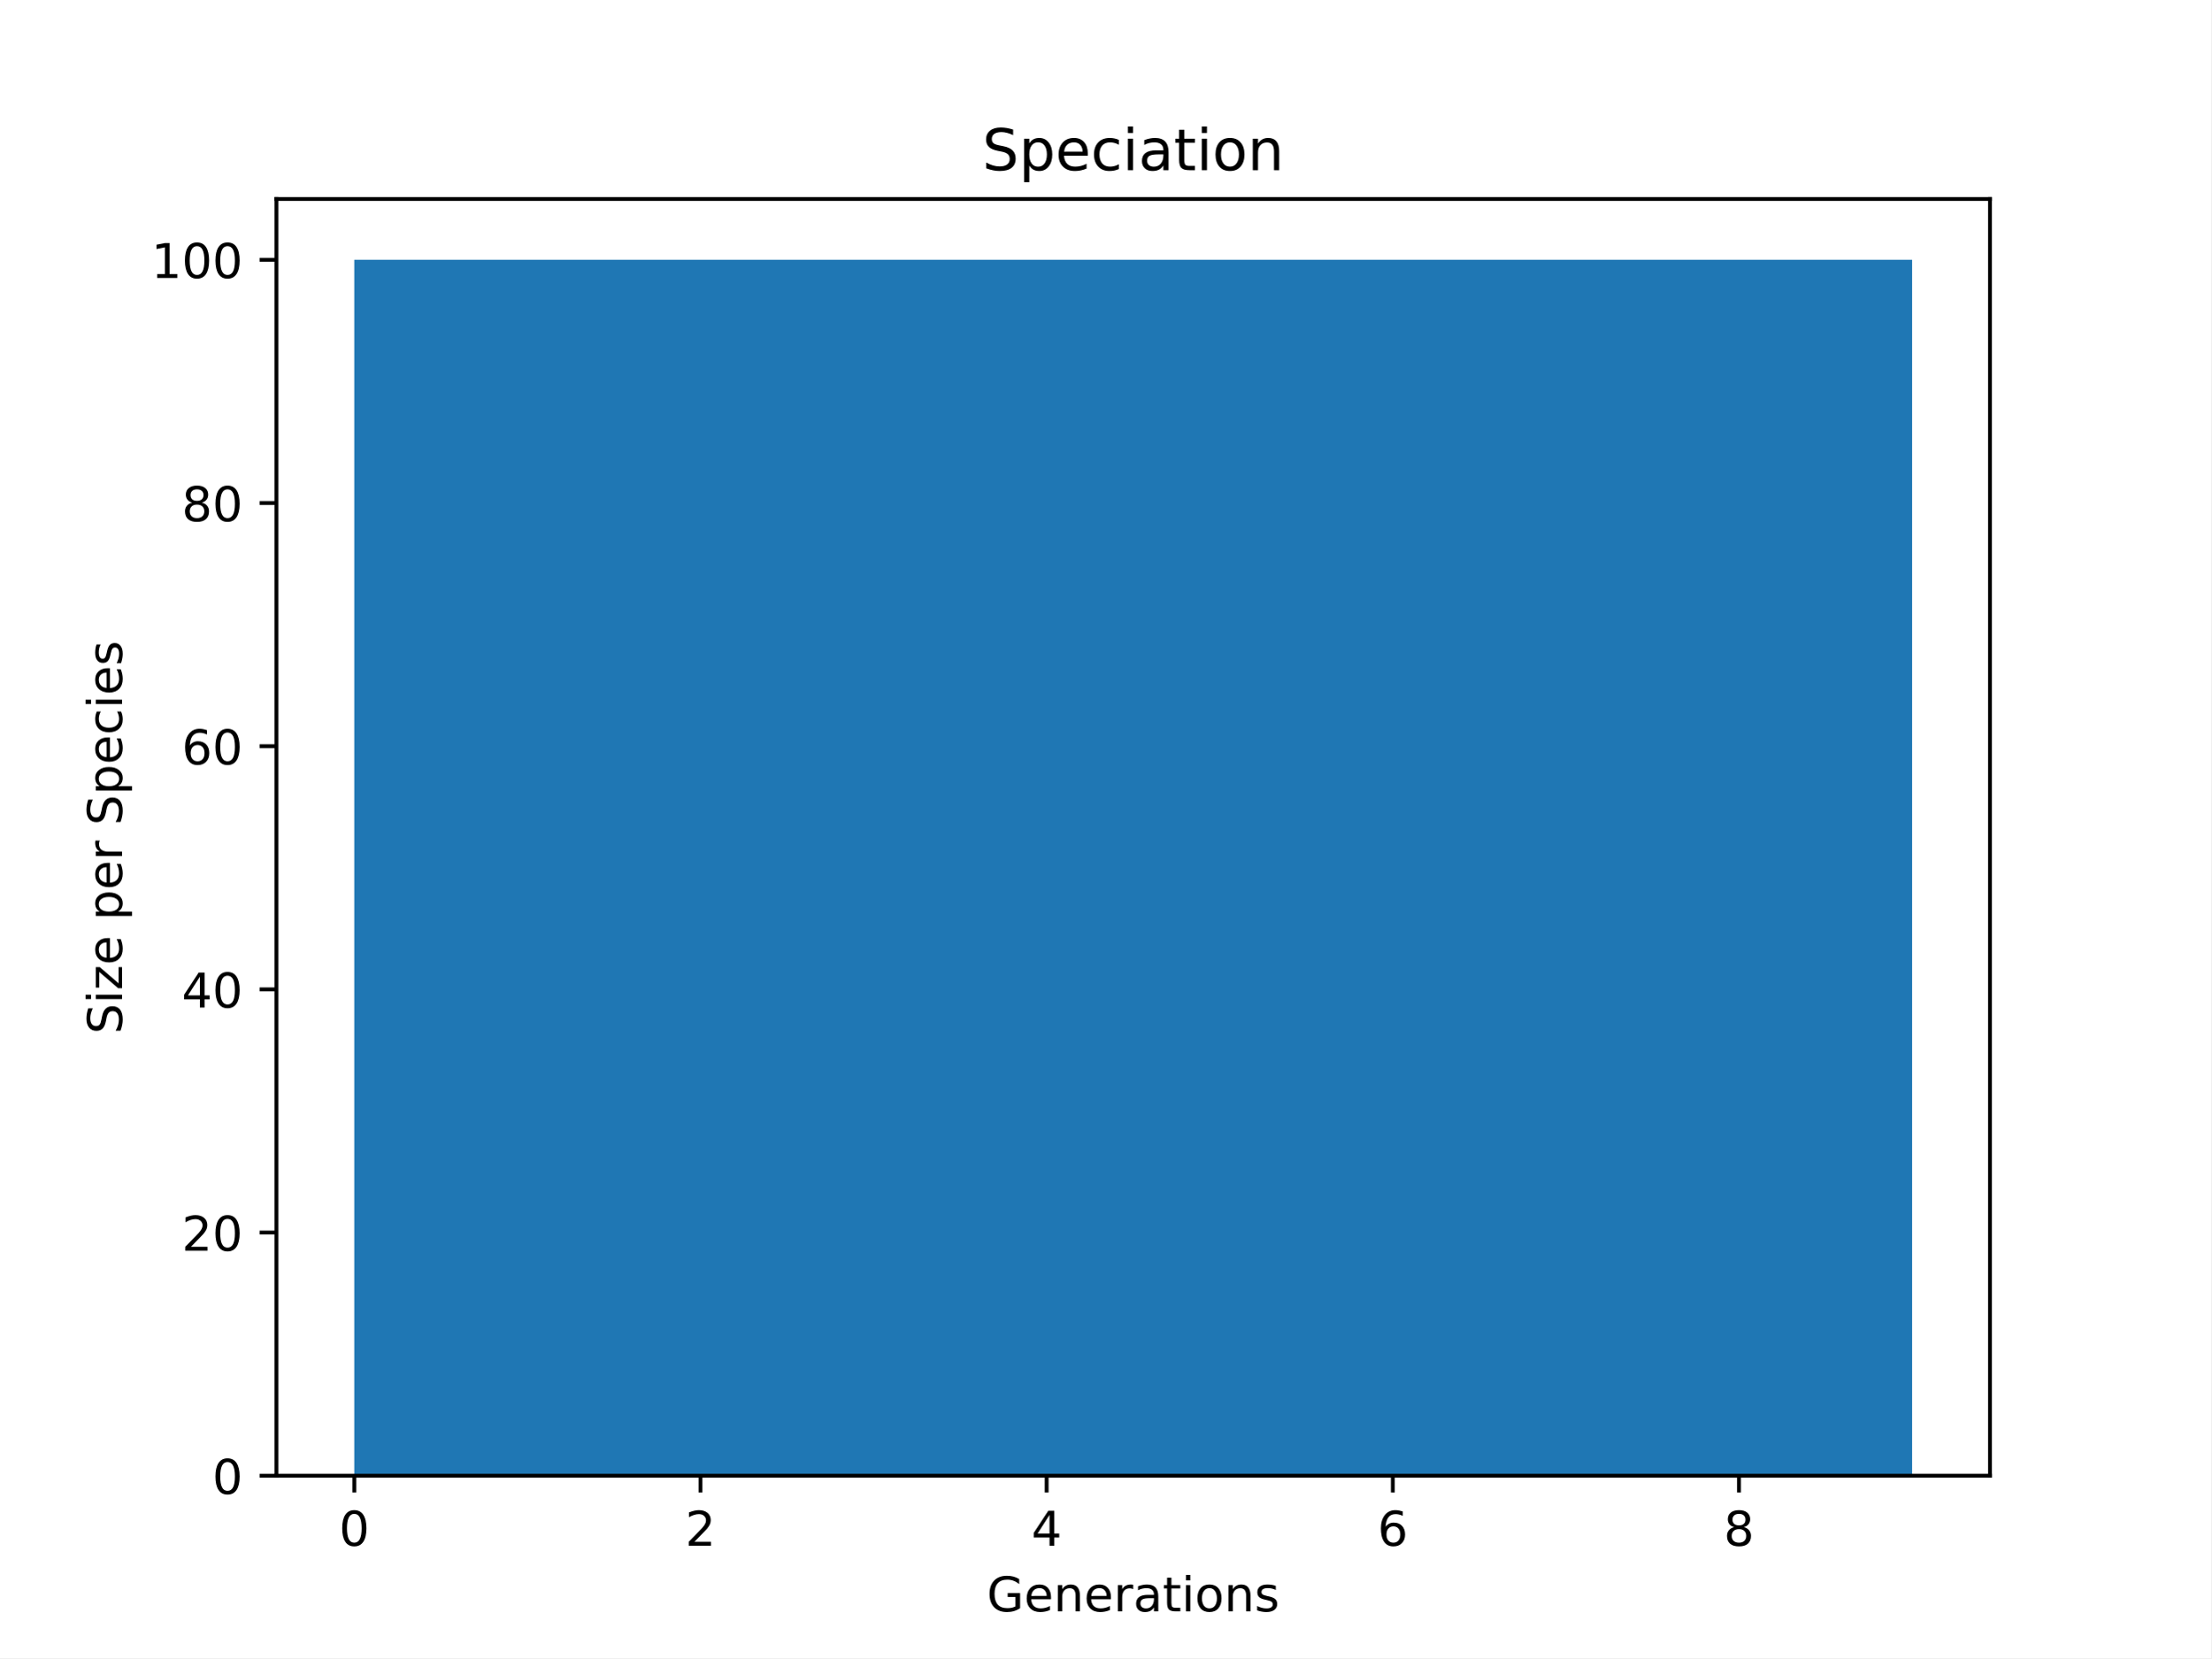
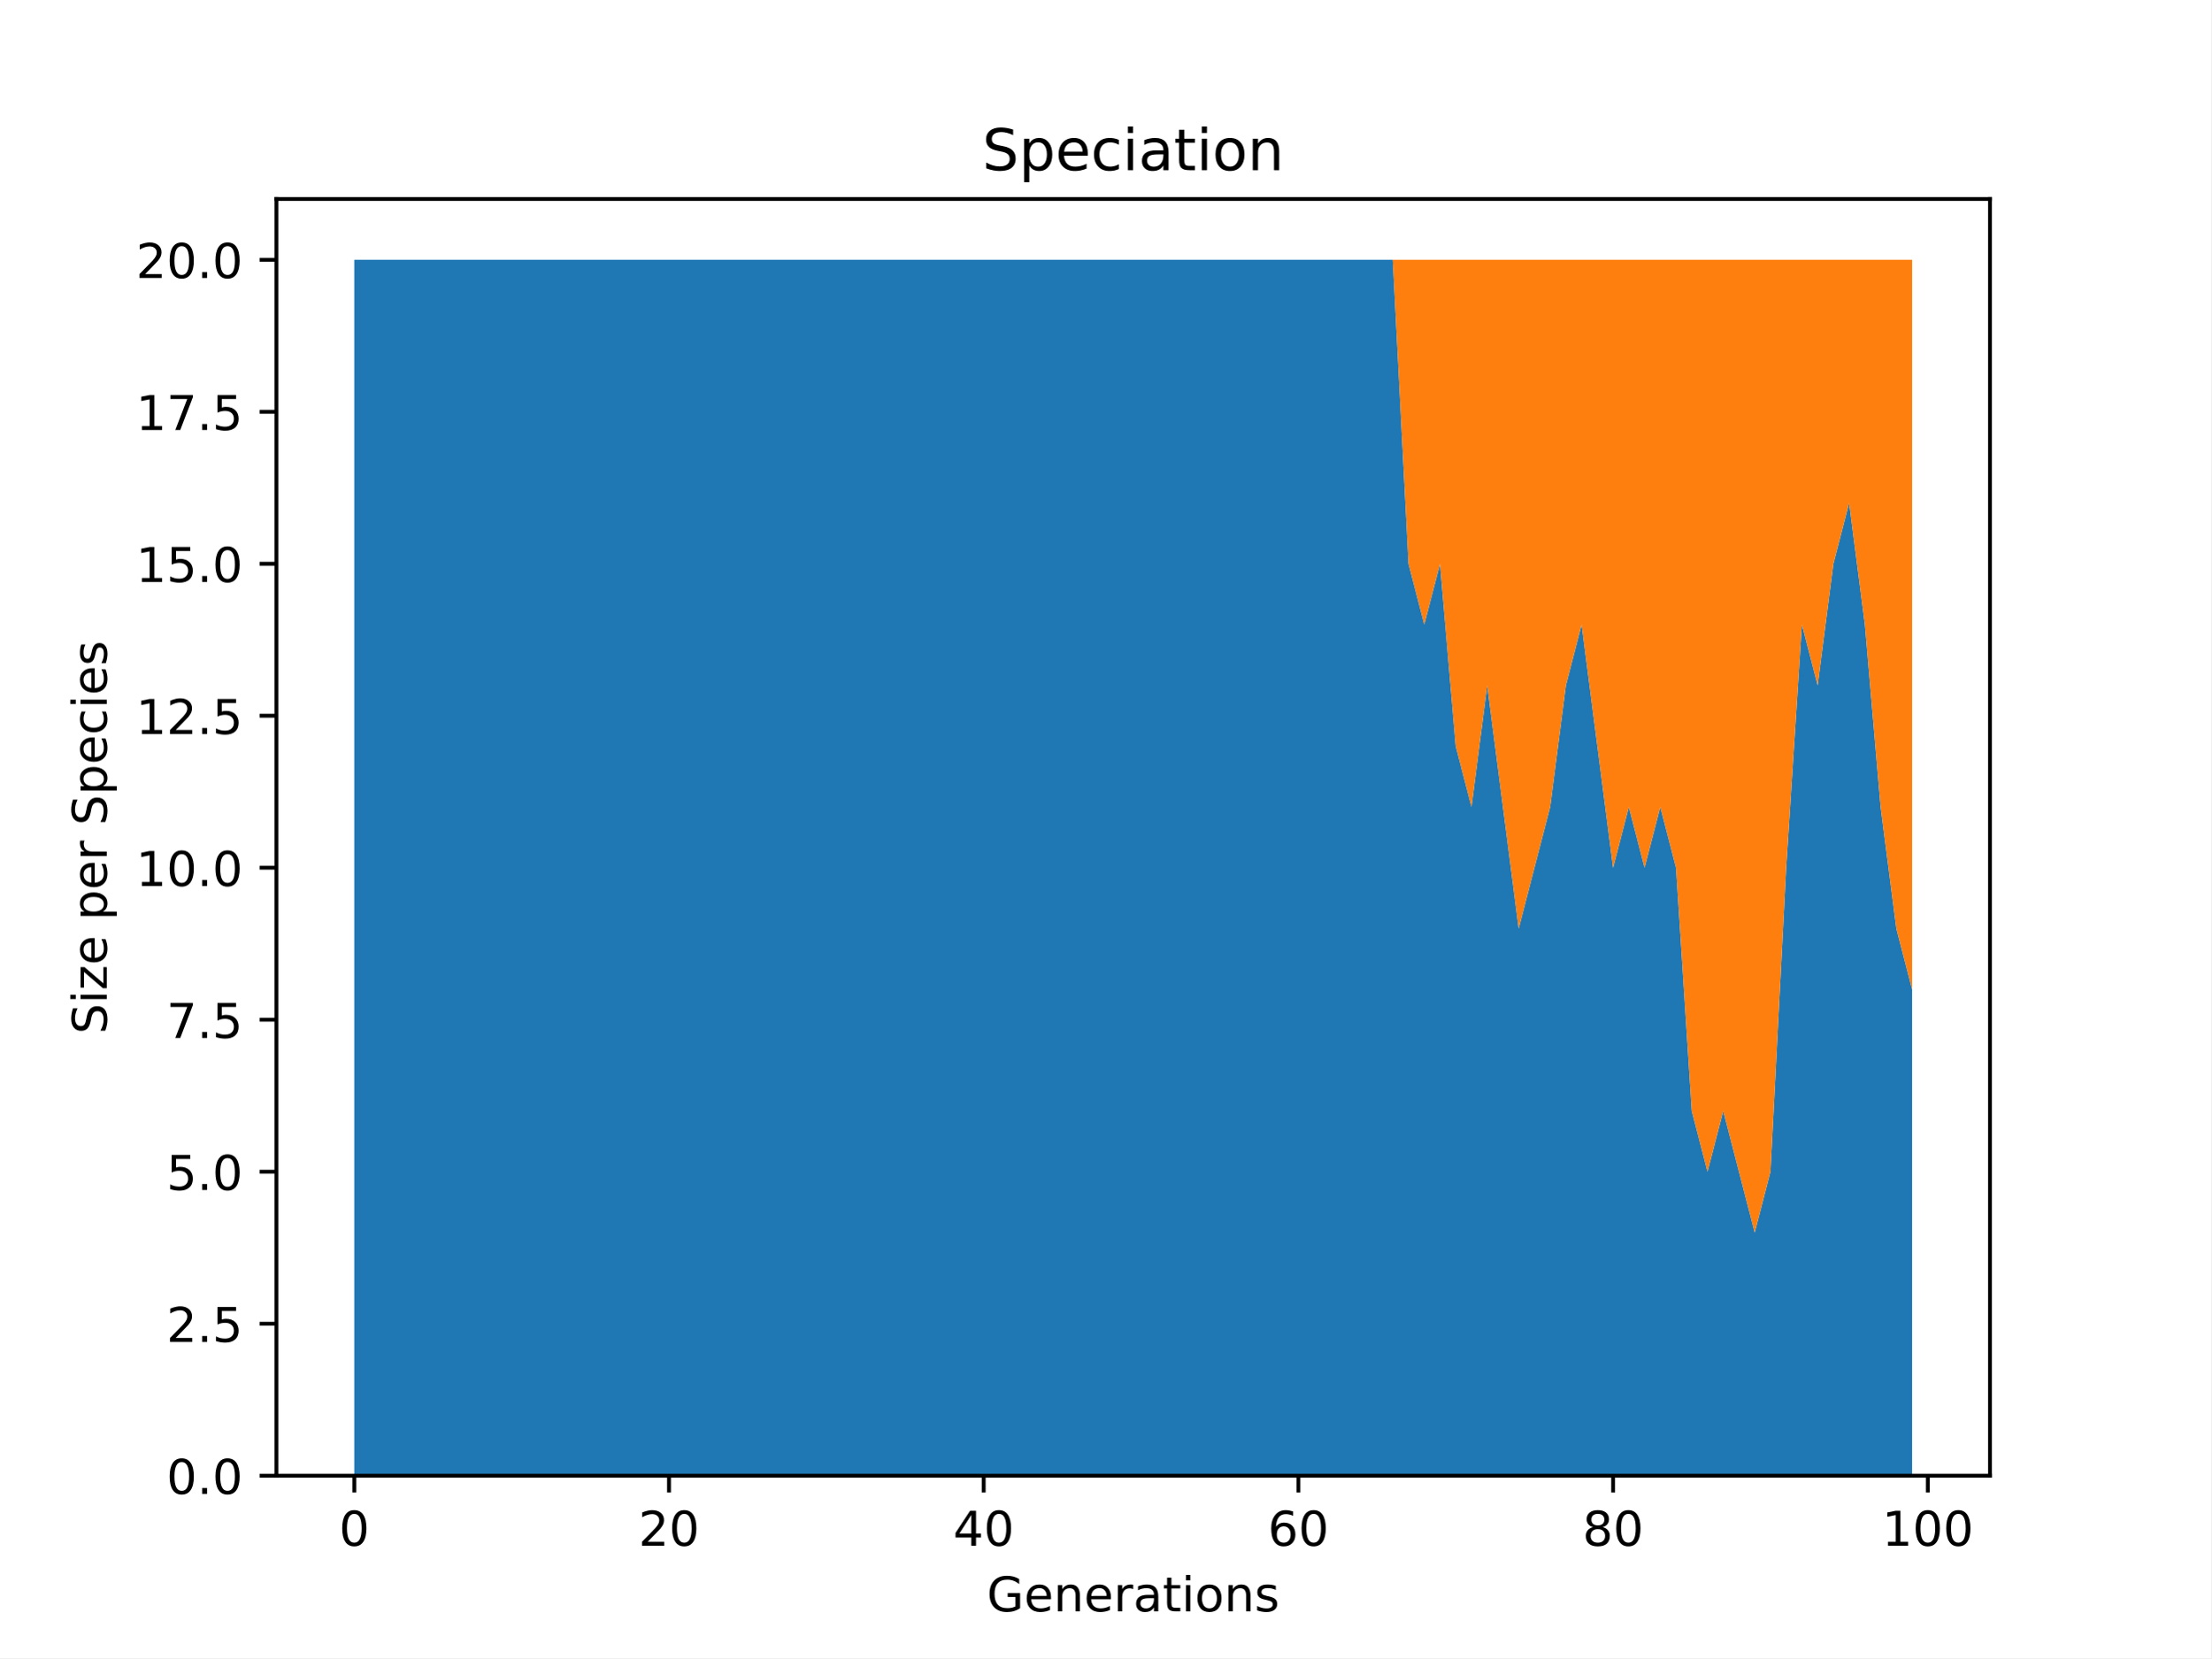
<svg xmlns="http://www.w3.org/2000/svg" xmlns:xlink="http://www.w3.org/1999/xlink" width="460.8pt" height="345.6pt" viewBox="0 0 460.8 345.6" version="1.1">
  <defs>
    <style type="text/css">*{stroke-linejoin: round; stroke-linecap: butt}</style>
  </defs>
  <g id="figure_1">
    <g id="patch_1">
      <path d="M 0 345.6  L 460.8 345.6  L 460.8 0  L 0 0  z " style="fill: #ffffff" />
    </g>
    <g id="axes_1">
      <g id="patch_2">
        <path d="M 57.6 307.584  L 414.72 307.584  L 414.72 41.472  L 57.6 41.472  z " style="fill: #ffffff" />
      </g>
      <g id="PolyCollection_1">
-         <path d="M 73.833 54.144  L 73.833 307.584  L 109.905 307.584  L 145.978 307.584  L 182.051 307.584  L 218.124 307.584  L 254.196 307.584  L 290.269 307.584  L 326.342 307.584  L 362.415 307.584  L 398.487 307.584  L 398.487 54.144  L 398.487 54.144  L 362.415 54.144  L 326.342 54.144  L 290.269 54.144  L 254.196 54.144  L 218.124 54.144  L 182.051 54.144  L 145.978 54.144  L 109.905 54.144  L 73.833 54.144  z " clip-path="url(#p11cc47a437)" style="fill: #1f77b4" />
+         <path d="M 73.833 54.144  L 73.833 307.584  L 77.112 307.584  L 80.391 307.584  L 83.671 307.584  L 86.95 307.584  L 90.229 307.584  L 93.509 307.584  L 96.788 307.584  L 100.067 307.584  L 103.347 307.584  L 106.626 307.584  L 109.905 307.584  L 113.185 307.584  L 116.464 307.584  L 119.743 307.584  L 123.023 307.584  L 126.302 307.584  L 129.581 307.584  L 132.861 307.584  L 136.14 307.584  L 139.42 307.584  L 142.699 307.584  L 145.978 307.584  L 149.258 307.584  L 152.537 307.584  L 155.816 307.584  L 159.096 307.584  L 162.375 307.584  L 165.654 307.584  L 168.934 307.584  L 172.213 307.584  L 175.492 307.584  L 178.772 307.584  L 182.051 307.584  L 185.33 307.584  L 188.61 307.584  L 191.889 307.584  L 195.168 307.584  L 198.448 307.584  L 201.727 307.584  L 205.006 307.584  L 208.286 307.584  L 211.565 307.584  L 214.844 307.584  L 218.124 307.584  L 221.403 307.584  L 224.682 307.584  L 227.962 307.584  L 231.241 307.584  L 234.52 307.584  L 237.8 307.584  L 241.079 307.584  L 244.358 307.584  L 247.638 307.584  L 250.917 307.584  L 254.196 307.584  L 257.476 307.584  L 260.755 307.584  L 264.034 307.584  L 267.314 307.584  L 270.593 307.584  L 273.872 307.584  L 277.152 307.584  L 280.431 307.584  L 283.71 307.584  L 286.99 307.584  L 290.269 307.584  L 293.548 307.584  L 296.828 307.584  L 300.107 307.584  L 303.386 307.584  L 306.666 307.584  L 309.945 307.584  L 313.224 307.584  L 316.504 307.584  L 319.783 307.584  L 323.062 307.584  L 326.342 307.584  L 329.621 307.584  L 332.9 307.584  L 336.18 307.584  L 339.459 307.584  L 342.739 307.584  L 346.018 307.584  L 349.297 307.584  L 352.577 307.584  L 355.856 307.584  L 359.135 307.584  L 362.415 307.584  L 365.694 307.584  L 368.973 307.584  L 372.253 307.584  L 375.532 307.584  L 378.811 307.584  L 382.091 307.584  L 385.37 307.584  L 388.649 307.584  L 391.929 307.584  L 395.208 307.584  L 398.487 307.584  L 398.487 206.208  L 398.487 206.208  L 395.208 193.536  L 391.929 168.192  L 388.649 130.176  L 385.37 104.832  L 382.091 117.504  L 378.811 142.848  L 375.532 130.176  L 372.253 180.864  L 368.973 244.224  L 365.694 256.896  L 362.415 244.224  L 359.135 231.552  L 355.856 244.224  L 352.577 231.552  L 349.297 180.864  L 346.018 168.192  L 342.739 180.864  L 339.459 168.192  L 336.18 180.864  L 332.9 155.52  L 329.621 130.176  L 326.342 142.848  L 323.062 168.192  L 319.783 180.864  L 316.504 193.536  L 313.224 168.192  L 309.945 142.848  L 306.666 168.192  L 303.386 155.52  L 300.107 117.504  L 296.828 130.176  L 293.548 117.504  L 290.269 54.144  L 286.99 54.144  L 283.71 54.144  L 280.431 54.144  L 277.152 54.144  L 273.872 54.144  L 270.593 54.144  L 267.314 54.144  L 264.034 54.144  L 260.755 54.144  L 257.476 54.144  L 254.196 54.144  L 250.917 54.144  L 247.638 54.144  L 244.358 54.144  L 241.079 54.144  L 237.8 54.144  L 234.52 54.144  L 231.241 54.144  L 227.962 54.144  L 224.682 54.144  L 221.403 54.144  L 218.124 54.144  L 214.844 54.144  L 211.565 54.144  L 208.286 54.144  L 205.006 54.144  L 201.727 54.144  L 198.448 54.144  L 195.168 54.144  L 191.889 54.144  L 188.61 54.144  L 185.33 54.144  L 182.051 54.144  L 178.772 54.144  L 175.492 54.144  L 172.213 54.144  L 168.934 54.144  L 165.654 54.144  L 162.375 54.144  L 159.096 54.144  L 155.816 54.144  L 152.537 54.144  L 149.258 54.144  L 145.978 54.144  L 142.699 54.144  L 139.42 54.144  L 136.14 54.144  L 132.861 54.144  L 129.581 54.144  L 126.302 54.144  L 123.023 54.144  L 119.743 54.144  L 116.464 54.144  L 113.185 54.144  L 109.905 54.144  L 106.626 54.144  L 103.347 54.144  L 100.067 54.144  L 96.788 54.144  L 93.509 54.144  L 90.229 54.144  L 86.95 54.144  L 83.671 54.144  L 80.391 54.144  L 77.112 54.144  L 73.833 54.144  z " clip-path="url(#p5fef8529af)" style="fill: #1f77b4" />
+       </g>
+       <g id="PolyCollection_2">
+         <path d="M 73.833 54.144  L 73.833 54.144  L 77.112 54.144  L 80.391 54.144  L 83.671 54.144  L 86.95 54.144  L 90.229 54.144  L 93.509 54.144  L 96.788 54.144  L 100.067 54.144  L 103.347 54.144  L 106.626 54.144  L 109.905 54.144  L 113.185 54.144  L 116.464 54.144  L 119.743 54.144  L 123.023 54.144  L 126.302 54.144  L 129.581 54.144  L 132.861 54.144  L 136.14 54.144  L 139.42 54.144  L 142.699 54.144  L 145.978 54.144  L 149.258 54.144  L 152.537 54.144  L 155.816 54.144  L 159.096 54.144  L 162.375 54.144  L 165.654 54.144  L 168.934 54.144  L 172.213 54.144  L 175.492 54.144  L 178.772 54.144  L 182.051 54.144  L 185.33 54.144  L 188.61 54.144  L 191.889 54.144  L 195.168 54.144  L 198.448 54.144  L 201.727 54.144  L 205.006 54.144  L 208.286 54.144  L 211.565 54.144  L 214.844 54.144  L 218.124 54.144  L 221.403 54.144  L 224.682 54.144  L 227.962 54.144  L 231.241 54.144  L 234.52 54.144  L 237.8 54.144  L 241.079 54.144  L 244.358 54.144  L 247.638 54.144  L 250.917 54.144  L 254.196 54.144  L 257.476 54.144  L 260.755 54.144  L 264.034 54.144  L 267.314 54.144  L 270.593 54.144  L 273.872 54.144  L 277.152 54.144  L 280.431 54.144  L 283.71 54.144  L 286.99 54.144  L 290.269 54.144  L 293.548 117.504  L 296.828 130.176  L 300.107 117.504  L 303.386 155.52  L 306.666 168.192  L 309.945 142.848  L 313.224 168.192  L 316.504 193.536  L 319.783 180.864  L 323.062 168.192  L 326.342 142.848  L 329.621 130.176  L 332.9 155.52  L 336.18 180.864  L 339.459 168.192  L 342.739 180.864  L 346.018 168.192  L 349.297 180.864  L 352.577 231.552  L 355.856 244.224  L 359.135 231.552  L 362.415 244.224  L 365.694 256.896  L 368.973 244.224  L 372.253 180.864  L 375.532 130.176  L 378.811 142.848  L 382.091 117.504  L 385.37 104.832  L 388.649 130.176  L 391.929 168.192  L 395.208 193.536  L 398.487 206.208  L 398.487 54.144  L 398.487 54.144  L 395.208 54.144  L 391.929 54.144  L 388.649 54.144  L 385.37 54.144  L 382.091 54.144  L 378.811 54.144  L 375.532 54.144  L 372.253 54.144  L 368.973 54.144  L 365.694 54.144  L 362.415 54.144  L 359.135 54.144  L 355.856 54.144  L 352.577 54.144  L 349.297 54.144  L 346.018 54.144  L 342.739 54.144  L 339.459 54.144  L 336.18 54.144  L 332.9 54.144  L 329.621 54.144  L 326.342 54.144  L 323.062 54.144  L 319.783 54.144  L 316.504 54.144  L 313.224 54.144  L 309.945 54.144  L 306.666 54.144  L 303.386 54.144  L 300.107 54.144  L 296.828 54.144  L 293.548 54.144  L 290.269 54.144  L 286.99 54.144  L 283.71 54.144  L 280.431 54.144  L 277.152 54.144  L 273.872 54.144  L 270.593 54.144  L 267.314 54.144  L 264.034 54.144  L 260.755 54.144  L 257.476 54.144  L 254.196 54.144  L 250.917 54.144  L 247.638 54.144  L 244.358 54.144  L 241.079 54.144  L 237.8 54.144  L 234.52 54.144  L 231.241 54.144  L 227.962 54.144  L 224.682 54.144  L 221.403 54.144  L 218.124 54.144  L 214.844 54.144  L 211.565 54.144  L 208.286 54.144  L 205.006 54.144  L 201.727 54.144  L 198.448 54.144  L 195.168 54.144  L 191.889 54.144  L 188.61 54.144  L 185.33 54.144  L 182.051 54.144  L 178.772 54.144  L 175.492 54.144  L 172.213 54.144  L 168.934 54.144  L 165.654 54.144  L 162.375 54.144  L 159.096 54.144  L 155.816 54.144  L 152.537 54.144  L 149.258 54.144  L 145.978 54.144  L 142.699 54.144  L 139.42 54.144  L 136.14 54.144  L 132.861 54.144  L 129.581 54.144  L 126.302 54.144  L 123.023 54.144  L 119.743 54.144  L 116.464 54.144  L 113.185 54.144  L 109.905 54.144  L 106.626 54.144  L 103.347 54.144  L 100.067 54.144  L 96.788 54.144  L 93.509 54.144  L 90.229 54.144  L 86.95 54.144  L 83.671 54.144  L 80.391 54.144  L 77.112 54.144  L 73.833 54.144  z " clip-path="url(#p5fef8529af)" style="fill: #ff7f0e" />
      </g>
      <g id="matplotlib.axis_1">
        <g id="xtick_1">
          <g id="line2d_1">
            <defs>
-               <path id="md99bde3dc2" d="M 0 0  L 0 3.5  " style="stroke: #000000; stroke-width: 0.8" />
+               <path id="m4567c03dad" d="M 0 0  L 0 3.5  " style="stroke: #000000; stroke-width: 0.8" />
            </defs>
            <g>
-               <use xlink:href="#md99bde3dc2" x="73.833" y="307.584" style="stroke: #000000; stroke-width: 0.8" />
+               <use xlink:href="#m4567c03dad" x="73.833" y="307.584" style="stroke: #000000; stroke-width: 0.8" />
            </g>
          </g>
          <g id="text_1">
            <g transform="translate(70.65148 322.1824) scale(0.1 -0.1)">
              <defs>
                <path id="DejaVuSans-30" d="M 2034 4250  Q 1547 4250 1301 3770  Q 1056 3291 1056 2328  Q 1056 1369 1301 889  Q 1547 409 2034 409  Q 2525 409 2770 889  Q 3016 1369 3016 2328  Q 3016 3291 2770 3770  Q 2525 4250 2034 4250  z M 2034 4750  Q 2819 4750 3233 4129  Q 3647 3509 3647 2328  Q 3647 1150 3233 529  Q 2819 -91 2034 -91  Q 1250 -91 836 529  Q 422 1150 422 2328  Q 422 3509 836 4129  Q 1250 4750 2034 4750  z " transform="scale(0.015625)" />
              </defs>
              <use xlink:href="#DejaVuSans-30" />
            </g>
          </g>
        </g>
        <g id="xtick_2">
          <g id="line2d_2">
            <g>
-               <use xlink:href="#md99bde3dc2" x="145.978" y="307.584" style="stroke: #000000; stroke-width: 0.8" />
+               <use xlink:href="#m4567c03dad" x="139.42" y="307.584" style="stroke: #000000; stroke-width: 0.8" />
            </g>
          </g>
          <g id="text_2">
-             <g transform="translate(142.7969 322.1824) scale(0.1 -0.1)">
+             <g transform="translate(133.057 322.1824) scale(0.1 -0.1)">
              <defs>
                <path id="DejaVuSans-32" d="M 1228 531  L 3431 531  L 3431 0  L 469 0  L 469 531  Q 828 903 1448 1529  Q 2069 2156 2228 2338  Q 2531 2678 2651 2914  Q 2772 3150 2772 3378  Q 2772 3750 2511 3984  Q 2250 4219 1831 4219  Q 1534 4219 1204 4116  Q 875 4013 500 3803  L 500 4441  Q 881 4594 1212 4672  Q 1544 4750 1819 4750  Q 2544 4750 2975 4387  Q 3406 4025 3406 3419  Q 3406 3131 3298 2873  Q 3191 2616 2906 2266  Q 2828 2175 2409 1742  Q 1991 1309 1228 531  z " transform="scale(0.015625)" />
              </defs>
              <use xlink:href="#DejaVuSans-32" />
+               <use xlink:href="#DejaVuSans-30" x="63.623" />
            </g>
          </g>
        </g>
        <g id="xtick_3">
          <g id="line2d_3">
            <g>
-               <use xlink:href="#md99bde3dc2" x="218.124" y="307.584" style="stroke: #000000; stroke-width: 0.8" />
+               <use xlink:href="#m4567c03dad" x="205.006" y="307.584" style="stroke: #000000; stroke-width: 0.8" />
            </g>
          </g>
          <g id="text_3">
-             <g transform="translate(214.9424 322.1824) scale(0.1 -0.1)">
+             <g transform="translate(198.6438 322.1824) scale(0.1 -0.1)">
              <defs>
                <path id="DejaVuSans-34" d="M 2419 4116  L 825 1625  L 2419 1625  L 2419 4116  z M 2253 4666  L 3047 4666  L 3047 1625  L 3713 1625  L 3713 1100  L 3047 1100  L 3047 0  L 2419 0  L 2419 1100  L 313 1100  L 313 1709  L 2253 4666  z " transform="scale(0.015625)" />
              </defs>
              <use xlink:href="#DejaVuSans-34" />
+               <use xlink:href="#DejaVuSans-30" x="63.623" />
            </g>
          </g>
        </g>
        <g id="xtick_4">
          <g id="line2d_4">
            <g>
-               <use xlink:href="#md99bde3dc2" x="290.269" y="307.584" style="stroke: #000000; stroke-width: 0.8" />
+               <use xlink:href="#m4567c03dad" x="270.593" y="307.584" style="stroke: #000000; stroke-width: 0.8" />
            </g>
          </g>
          <g id="text_4">
-             <g transform="translate(287.0878 322.1824) scale(0.1 -0.1)">
+             <g transform="translate(264.2306 322.1824) scale(0.1 -0.1)">
              <defs>
                <path id="DejaVuSans-36" d="M 2113 2584  Q 1688 2584 1439 2293  Q 1191 2003 1191 1497  Q 1191 994 1439 701  Q 1688 409 2113 409  Q 2538 409 2786 701  Q 3034 994 3034 1497  Q 3034 2003 2786 2293  Q 2538 2584 2113 2584  z M 3366 4563  L 3366 3988  Q 3128 4100 2886 4159  Q 2644 4219 2406 4219  Q 1781 4219 1451 3797  Q 1122 3375 1075 2522  Q 1259 2794 1537 2939  Q 1816 3084 2150 3084  Q 2853 3084 3261 2657  Q 3669 2231 3669 1497  Q 3669 778 3244 343  Q 2819 -91 2113 -91  Q 1303 -91 875 529  Q 447 1150 447 2328  Q 447 3434 972 4092  Q 1497 4750 2381 4750  Q 2619 4750 2861 4703  Q 3103 4656 3366 4563  z " transform="scale(0.015625)" />
              </defs>
              <use xlink:href="#DejaVuSans-36" />
+               <use xlink:href="#DejaVuSans-30" x="63.623" />
            </g>
          </g>
        </g>
        <g id="xtick_5">
          <g id="line2d_5">
            <g>
-               <use xlink:href="#md99bde3dc2" x="362.415" y="307.584" style="stroke: #000000; stroke-width: 0.8" />
+               <use xlink:href="#m4567c03dad" x="336.18" y="307.584" style="stroke: #000000; stroke-width: 0.8" />
            </g>
          </g>
          <g id="text_5">
-             <g transform="translate(359.2333 322.1824) scale(0.1 -0.1)">
+             <g transform="translate(329.8173 322.1824) scale(0.1 -0.1)">
              <defs>
                <path id="DejaVuSans-38" d="M 2034 2216  Q 1584 2216 1326 1975  Q 1069 1734 1069 1313  Q 1069 891 1326 650  Q 1584 409 2034 409  Q 2484 409 2743 651  Q 3003 894 3003 1313  Q 3003 1734 2745 1975  Q 2488 2216 2034 2216  z M 1403 2484  Q 997 2584 770 2862  Q 544 3141 544 3541  Q 544 4100 942 4425  Q 1341 4750 2034 4750  Q 2731 4750 3128 4425  Q 3525 4100 3525 3541  Q 3525 3141 3298 2862  Q 3072 2584 2669 2484  Q 3125 2378 3379 2068  Q 3634 1759 3634 1313  Q 3634 634 3220 271  Q 2806 -91 2034 -91  Q 1263 -91 848 271  Q 434 634 434 1313  Q 434 1759 690 2068  Q 947 2378 1403 2484  z M 1172 3481  Q 1172 3119 1398 2916  Q 1625 2713 2034 2713  Q 2441 2713 2670 2916  Q 2900 3119 2900 3481  Q 2900 3844 2670 4047  Q 2441 4250 2034 4250  Q 1625 4250 1398 4047  Q 1172 3844 1172 3481  z " transform="scale(0.015625)" />
              </defs>
              <use xlink:href="#DejaVuSans-38" />
-             </g>
-           </g>
-         </g>
-         <g id="text_6">
+               <use xlink:href="#DejaVuSans-30" x="63.623" />
+             </g>
+           </g>
+         </g>
+         <g id="xtick_6">
+           <g id="line2d_6">
+             <g>
+               <use xlink:href="#m4567c03dad" x="401.767" y="307.584" style="stroke: #000000; stroke-width: 0.8" />
+             </g>
+           </g>
+           <g id="text_6">
+             <g transform="translate(392.2229 322.1824) scale(0.1 -0.1)">
+               <defs>
+                 <path id="DejaVuSans-31" d="M 794 531  L 1825 531  L 1825 4091  L 703 3866  L 703 4441  L 1819 4666  L 2450 4666  L 2450 531  L 3481 531  L 3481 0  L 794 0  L 794 531  z " transform="scale(0.015625)" />
+               </defs>
+               <use xlink:href="#DejaVuSans-31" />
+               <use xlink:href="#DejaVuSans-30" x="63.623" />
+               <use xlink:href="#DejaVuSans-30" x="127.246" />
+             </g>
+           </g>
+         </g>
+         <g id="text_7">
          <g transform="translate(205.6623 335.8606) scale(0.1 -0.1)">
            <defs>
              <path id="DejaVuSans-47" d="M 3809 666  L 3809 1919  L 2778 1919  L 2778 2438  L 4434 2438  L 4434 434  Q 4069 175 3628 42  Q 3188 -91 2688 -91  Q 1594 -91 976 548  Q 359 1188 359 2328  Q 359 3472 976 4111  Q 1594 4750 2688 4750  Q 3144 4750 3555 4637  Q 3966 4525 4313 4306  L 4313 3634  Q 3963 3931 3569 4081  Q 3175 4231 2741 4231  Q 1884 4231 1454 3753  Q 1025 3275 1025 2328  Q 1025 1384 1454 906  Q 1884 428 2741 428  Q 3075 428 3337 486  Q 3600 544 3809 666  z " transform="scale(0.015625)" />
              <path id="DejaVuSans-65" d="M 3597 1894  L 3597 1613  L 953 1613  Q 991 1019 1311 708  Q 1631 397 2203 397  Q 2534 397 2845 478  Q 3156 559 3463 722  L 3463 178  Q 3153 47 2828 -22  Q 2503 -91 2169 -91  Q 1331 -91 842 396  Q 353 884 353 1716  Q 353 2575 817 3079  Q 1281 3584 2069 3584  Q 2775 3584 3186 3129  Q 3597 2675 3597 1894  z M 3022 2063  Q 3016 2534 2758 2815  Q 2500 3097 2075 3097  Q 1594 3097 1305 2825  Q 1016 2553 972 2059  L 3022 2063  z " transform="scale(0.015625)" />
              <path id="DejaVuSans-6e" d="M 3513 2113  L 3513 0  L 2938 0  L 2938 2094  Q 2938 2591 2744 2837  Q 2550 3084 2163 3084  Q 1697 3084 1428 2787  Q 1159 2491 1159 1978  L 1159 0  L 581 0  L 581 3500  L 1159 3500  L 1159 2956  Q 1366 3272 1645 3428  Q 1925 3584 2291 3584  Q 2894 3584 3203 3211  Q 3513 2838 3513 2113  z " transform="scale(0.015625)" />
              <path id="DejaVuSans-72" d="M 2631 2963  Q 2534 3019 2420 3045  Q 2306 3072 2169 3072  Q 1681 3072 1420 2755  Q 1159 2438 1159 1844  L 1159 0  L 581 0  L 581 3500  L 1159 3500  L 1159 2956  Q 1341 3275 1631 3429  Q 1922 3584 2338 3584  Q 2397 3584 2469 3576  Q 2541 3569 2628 3553  L 2631 2963  z " transform="scale(0.015625)" />
              <path id="DejaVuSans-61" d="M 2194 1759  Q 1497 1759 1228 1600  Q 959 1441 959 1056  Q 959 750 1161 570  Q 1363 391 1709 391  Q 2188 391 2477 730  Q 2766 1069 2766 1631  L 2766 1759  L 2194 1759  z M 3341 1997  L 3341 0  L 2766 0  L 2766 531  Q 2569 213 2275 61  Q 1981 -91 1556 -91  Q 1019 -91 701 211  Q 384 513 384 1019  Q 384 1609 779 1909  Q 1175 2209 1959 2209  L 2766 2209  L 2766 2266  Q 2766 2663 2505 2880  Q 2244 3097 1772 3097  Q 1472 3097 1187 3025  Q 903 2953 641 2809  L 641 3341  Q 956 3463 1253 3523  Q 1550 3584 1831 3584  Q 2591 3584 2966 3190  Q 3341 2797 3341 1997  z " transform="scale(0.015625)" />
              <path id="DejaVuSans-74" d="M 1172 4494  L 1172 3500  L 2356 3500  L 2356 3053  L 1172 3053  L 1172 1153  Q 1172 725 1289 603  Q 1406 481 1766 481  L 2356 481  L 2356 0  L 1766 0  Q 1100 0 847 248  Q 594 497 594 1153  L 594 3053  L 172 3053  L 172 3500  L 594 3500  L 594 4494  L 1172 4494  z " transform="scale(0.015625)" />
              <path id="DejaVuSans-69" d="M 603 3500  L 1178 3500  L 1178 0  L 603 0  L 603 3500  z M 603 4863  L 1178 4863  L 1178 4134  L 603 4134  L 603 4863  z " transform="scale(0.015625)" />
              <path id="DejaVuSans-6f" d="M 1959 3097  Q 1497 3097 1228 2736  Q 959 2375 959 1747  Q 959 1119 1226 758  Q 1494 397 1959 397  Q 2419 397 2687 759  Q 2956 1122 2956 1747  Q 2956 2369 2687 2733  Q 2419 3097 1959 3097  z M 1959 3584  Q 2709 3584 3137 3096  Q 3566 2609 3566 1747  Q 3566 888 3137 398  Q 2709 -91 1959 -91  Q 1206 -91 779 398  Q 353 888 353 1747  Q 353 2609 779 3096  Q 1206 3584 1959 3584  z " transform="scale(0.015625)" />
              <path id="DejaVuSans-73" d="M 2834 3397  L 2834 2853  Q 2591 2978 2328 3040  Q 2066 3103 1784 3103  Q 1356 3103 1142 2972  Q 928 2841 928 2578  Q 928 2378 1081 2264  Q 1234 2150 1697 2047  L 1894 2003  Q 2506 1872 2764 1633  Q 3022 1394 3022 966  Q 3022 478 2636 193  Q 2250 -91 1575 -91  Q 1294 -91 989 -36  Q 684 19 347 128  L 347 722  Q 666 556 975 473  Q 1284 391 1588 391  Q 1994 391 2212 530  Q 2431 669 2431 922  Q 2431 1156 2273 1281  Q 2116 1406 1581 1522  L 1381 1569  Q 847 1681 609 1914  Q 372 2147 372 2553  Q 372 3047 722 3315  Q 1072 3584 1716 3584  Q 2034 3584 2315 3537  Q 2597 3491 2834 3397  z " transform="scale(0.015625)" />
            </defs>
            <use xlink:href="#DejaVuSans-47" />
            <use xlink:href="#DejaVuSans-65" x="77.49" />
            <use xlink:href="#DejaVuSans-6e" x="139.014" />
            <use xlink:href="#DejaVuSans-65" x="202.393" />
            <use xlink:href="#DejaVuSans-72" x="263.916" />
            <use xlink:href="#DejaVuSans-61" x="305.029" />
            <use xlink:href="#DejaVuSans-74" x="366.309" />
            <use xlink:href="#DejaVuSans-69" x="405.518" />
            <use xlink:href="#DejaVuSans-6f" x="433.301" />
            <use xlink:href="#DejaVuSans-6e" x="494.482" />
            <use xlink:href="#DejaVuSans-73" x="557.861" />
          </g>
        </g>
      </g>
      <g id="matplotlib.axis_2">
        <g id="ytick_1">
-           <g id="line2d_6">
+           <g id="line2d_7">
            <defs>
-               <path id="mf38afefd6b" d="M 0 0  L -3.5 0  " style="stroke: #000000; stroke-width: 0.8" />
+               <path id="m6ee18e0520" d="M 0 0  L -3.5 0  " style="stroke: #000000; stroke-width: 0.8" />
            </defs>
            <g>
-               <use xlink:href="#mf38afefd6b" x="57.6" y="307.584" style="stroke: #000000; stroke-width: 0.8" />
-             </g>
-           </g>
-           <g id="text_7">
-             <g transform="translate(44.2375 311.3832) scale(0.1 -0.1)">
+               <use xlink:href="#m6ee18e0520" x="57.6" y="307.584" style="stroke: #000000; stroke-width: 0.8" />
+             </g>
+           </g>
+           <g id="text_8">
+             <g transform="translate(34.69687 311.3832) scale(0.1 -0.1)">
+               <defs>
+                 <path id="DejaVuSans-2e" d="M 684 794  L 1344 794  L 1344 0  L 684 0  L 684 794  z " transform="scale(0.015625)" />
+               </defs>
              <use xlink:href="#DejaVuSans-30" />
+               <use xlink:href="#DejaVuSans-2e" x="63.623" />
+               <use xlink:href="#DejaVuSans-30" x="95.41" />
            </g>
          </g>
        </g>
        <g id="ytick_2">
-           <g id="line2d_7">
-             <g>
-               <use xlink:href="#mf38afefd6b" x="57.6" y="256.896" style="stroke: #000000; stroke-width: 0.8" />
-             </g>
-           </g>
-           <g id="text_8">
-             <g transform="translate(37.875 260.6952) scale(0.1 -0.1)">
+           <g id="line2d_8">
+             <g>
+               <use xlink:href="#m6ee18e0520" x="57.6" y="275.904" style="stroke: #000000; stroke-width: 0.8" />
+             </g>
+           </g>
+           <g id="text_9">
+             <g transform="translate(34.69687 279.7032) scale(0.1 -0.1)">
+               <defs>
+                 <path id="DejaVuSans-35" d="M 691 4666  L 3169 4666  L 3169 4134  L 1269 4134  L 1269 2991  Q 1406 3038 1543 3061  Q 1681 3084 1819 3084  Q 2600 3084 3056 2656  Q 3513 2228 3513 1497  Q 3513 744 3044 326  Q 2575 -91 1722 -91  Q 1428 -91 1123 -41  Q 819 9 494 109  L 494 744  Q 775 591 1075 516  Q 1375 441 1709 441  Q 2250 441 2565 725  Q 2881 1009 2881 1497  Q 2881 1984 2565 2268  Q 2250 2553 1709 2553  Q 1456 2553 1204 2497  Q 953 2441 691 2322  L 691 4666  z " transform="scale(0.015625)" />
+               </defs>
              <use xlink:href="#DejaVuSans-32" />
-               <use xlink:href="#DejaVuSans-30" x="63.623" />
+               <use xlink:href="#DejaVuSans-2e" x="63.623" />
+               <use xlink:href="#DejaVuSans-35" x="95.41" />
            </g>
          </g>
        </g>
        <g id="ytick_3">
-           <g id="line2d_8">
-             <g>
-               <use xlink:href="#mf38afefd6b" x="57.6" y="206.208" style="stroke: #000000; stroke-width: 0.8" />
-             </g>
-           </g>
-           <g id="text_9">
-             <g transform="translate(37.875 210.0072) scale(0.1 -0.1)">
-               <use xlink:href="#DejaVuSans-34" />
-               <use xlink:href="#DejaVuSans-30" x="63.623" />
+           <g id="line2d_9">
+             <g>
+               <use xlink:href="#m6ee18e0520" x="57.6" y="244.224" style="stroke: #000000; stroke-width: 0.8" />
+             </g>
+           </g>
+           <g id="text_10">
+             <g transform="translate(34.69687 248.0232) scale(0.1 -0.1)">
+               <use xlink:href="#DejaVuSans-35" />
+               <use xlink:href="#DejaVuSans-2e" x="63.623" />
+               <use xlink:href="#DejaVuSans-30" x="95.41" />
            </g>
          </g>
        </g>
        <g id="ytick_4">
-           <g id="line2d_9">
-             <g>
-               <use xlink:href="#mf38afefd6b" x="57.6" y="155.52" style="stroke: #000000; stroke-width: 0.8" />
-             </g>
-           </g>
-           <g id="text_10">
-             <g transform="translate(37.875 159.3192) scale(0.1 -0.1)">
-               <use xlink:href="#DejaVuSans-36" />
-               <use xlink:href="#DejaVuSans-30" x="63.623" />
+           <g id="line2d_10">
+             <g>
+               <use xlink:href="#m6ee18e0520" x="57.6" y="212.544" style="stroke: #000000; stroke-width: 0.8" />
+             </g>
+           </g>
+           <g id="text_11">
+             <g transform="translate(34.69687 216.3432) scale(0.1 -0.1)">
+               <defs>
+                 <path id="DejaVuSans-37" d="M 525 4666  L 3525 4666  L 3525 4397  L 1831 0  L 1172 0  L 2766 4134  L 525 4134  L 525 4666  z " transform="scale(0.015625)" />
+               </defs>
+               <use xlink:href="#DejaVuSans-37" />
+               <use xlink:href="#DejaVuSans-2e" x="63.623" />
+               <use xlink:href="#DejaVuSans-35" x="95.41" />
            </g>
          </g>
        </g>
        <g id="ytick_5">
-           <g id="line2d_10">
-             <g>
-               <use xlink:href="#mf38afefd6b" x="57.6" y="104.832" style="stroke: #000000; stroke-width: 0.8" />
-             </g>
-           </g>
-           <g id="text_11">
-             <g transform="translate(37.875 108.6312) scale(0.1 -0.1)">
-               <use xlink:href="#DejaVuSans-38" />
-               <use xlink:href="#DejaVuSans-30" x="63.623" />
+           <g id="line2d_11">
+             <g>
+               <use xlink:href="#m6ee18e0520" x="57.6" y="180.864" style="stroke: #000000; stroke-width: 0.8" />
+             </g>
+           </g>
+           <g id="text_12">
+             <g transform="translate(28.33438 184.6632) scale(0.1 -0.1)">
+               <use xlink:href="#DejaVuSans-31" />
+               <use xlink:href="#DejaVuSans-30" x="63.623" />
+               <use xlink:href="#DejaVuSans-2e" x="127.246" />
+               <use xlink:href="#DejaVuSans-30" x="159.033" />
            </g>
          </g>
        </g>
        <g id="ytick_6">
-           <g id="line2d_11">
-             <g>
-               <use xlink:href="#mf38afefd6b" x="57.6" y="54.144" style="stroke: #000000; stroke-width: 0.8" />
-             </g>
-           </g>
-           <g id="text_12">
-             <g transform="translate(31.5125 57.94322) scale(0.1 -0.1)">
-               <defs>
-                 <path id="DejaVuSans-31" d="M 794 531  L 1825 531  L 1825 4091  L 703 3866  L 703 4441  L 1819 4666  L 2450 4666  L 2450 531  L 3481 531  L 3481 0  L 794 0  L 794 531  z " transform="scale(0.015625)" />
-               </defs>
-               <use xlink:href="#DejaVuSans-31" />
-               <use xlink:href="#DejaVuSans-30" x="63.623" />
-               <use xlink:href="#DejaVuSans-30" x="127.246" />
-             </g>
-           </g>
-         </g>
-         <g id="text_13">
-           <g transform="translate(25.43281 215.521) rotate(-90) scale(0.1 -0.1)">
+           <g id="line2d_12">
+             <g>
+               <use xlink:href="#m6ee18e0520" x="57.6" y="149.184" style="stroke: #000000; stroke-width: 0.8" />
+             </g>
+           </g>
+           <g id="text_13">
+             <g transform="translate(28.33438 152.9832) scale(0.1 -0.1)">
+               <use xlink:href="#DejaVuSans-31" />
+               <use xlink:href="#DejaVuSans-32" x="63.623" />
+               <use xlink:href="#DejaVuSans-2e" x="127.246" />
+               <use xlink:href="#DejaVuSans-35" x="159.033" />
+             </g>
+           </g>
+         </g>
+         <g id="ytick_7">
+           <g id="line2d_13">
+             <g>
+               <use xlink:href="#m6ee18e0520" x="57.6" y="117.504" style="stroke: #000000; stroke-width: 0.8" />
+             </g>
+           </g>
+           <g id="text_14">
+             <g transform="translate(28.33438 121.3032) scale(0.1 -0.1)">
+               <use xlink:href="#DejaVuSans-31" />
+               <use xlink:href="#DejaVuSans-35" x="63.623" />
+               <use xlink:href="#DejaVuSans-2e" x="127.246" />
+               <use xlink:href="#DejaVuSans-30" x="159.033" />
+             </g>
+           </g>
+         </g>
+         <g id="ytick_8">
+           <g id="line2d_14">
+             <g>
+               <use xlink:href="#m6ee18e0520" x="57.6" y="85.824" style="stroke: #000000; stroke-width: 0.8" />
+             </g>
+           </g>
+           <g id="text_15">
+             <g transform="translate(28.33438 89.62322) scale(0.1 -0.1)">
+               <use xlink:href="#DejaVuSans-31" />
+               <use xlink:href="#DejaVuSans-37" x="63.623" />
+               <use xlink:href="#DejaVuSans-2e" x="127.246" />
+               <use xlink:href="#DejaVuSans-35" x="159.033" />
+             </g>
+           </g>
+         </g>
+         <g id="ytick_9">
+           <g id="line2d_15">
+             <g>
+               <use xlink:href="#m6ee18e0520" x="57.6" y="54.144" style="stroke: #000000; stroke-width: 0.8" />
+             </g>
+           </g>
+           <g id="text_16">
+             <g transform="translate(28.33438 57.94322) scale(0.1 -0.1)">
+               <use xlink:href="#DejaVuSans-32" />
+               <use xlink:href="#DejaVuSans-30" x="63.623" />
+               <use xlink:href="#DejaVuSans-2e" x="127.246" />
+               <use xlink:href="#DejaVuSans-30" x="159.033" />
+             </g>
+           </g>
+         </g>
+         <g id="text_17">
+           <g transform="translate(22.25469 215.521) rotate(-90) scale(0.1 -0.1)">
            <defs>
              <path id="DejaVuSans-53" d="M 3425 4513  L 3425 3897  Q 3066 4069 2747 4153  Q 2428 4238 2131 4238  Q 1616 4238 1336 4038  Q 1056 3838 1056 3469  Q 1056 3159 1242 3001  Q 1428 2844 1947 2747  L 2328 2669  Q 3034 2534 3370 2195  Q 3706 1856 3706 1288  Q 3706 609 3251 259  Q 2797 -91 1919 -91  Q 1588 -91 1214 -16  Q 841 59 441 206  L 441 856  Q 825 641 1194 531  Q 1563 422 1919 422  Q 2459 422 2753 634  Q 3047 847 3047 1241  Q 3047 1584 2836 1778  Q 2625 1972 2144 2069  L 1759 2144  Q 1053 2284 737 2584  Q 422 2884 422 3419  Q 422 4038 858 4394  Q 1294 4750 2059 4750  Q 2388 4750 2728 4690  Q 3069 4631 3425 4513  z " transform="scale(0.015625)" />
              <path id="DejaVuSans-7a" d="M 353 3500  L 3084 3500  L 3084 2975  L 922 459  L 3084 459  L 3084 0  L 275 0  L 275 525  L 2438 3041  L 353 3041  L 353 3500  z " transform="scale(0.015625)" />
              <path id="DejaVuSans-20" transform="scale(0.015625)" />
              <path id="DejaVuSans-70" d="M 1159 525  L 1159 -1331  L 581 -1331  L 581 3500  L 1159 3500  L 1159 2969  Q 1341 3281 1617 3432  Q 1894 3584 2278 3584  Q 2916 3584 3314 3078  Q 3713 2572 3713 1747  Q 3713 922 3314 415  Q 2916 -91 2278 -91  Q 1894 -91 1617 61  Q 1341 213 1159 525  z M 3116 1747  Q 3116 2381 2855 2742  Q 2594 3103 2138 3103  Q 1681 3103 1420 2742  Q 1159 2381 1159 1747  Q 1159 1113 1420 752  Q 1681 391 2138 391  Q 2594 391 2855 752  Q 3116 1113 3116 1747  z " transform="scale(0.015625)" />
              <path id="DejaVuSans-63" d="M 3122 3366  L 3122 2828  Q 2878 2963 2633 3030  Q 2388 3097 2138 3097  Q 1578 3097 1268 2742  Q 959 2388 959 1747  Q 959 1106 1268 751  Q 1578 397 2138 397  Q 2388 397 2633 464  Q 2878 531 3122 666  L 3122 134  Q 2881 22 2623 -34  Q 2366 -91 2075 -91  Q 1284 -91 818 406  Q 353 903 353 1747  Q 353 2603 823 3093  Q 1294 3584 2113 3584  Q 2378 3584 2631 3529  Q 2884 3475 3122 3366  z " transform="scale(0.015625)" />
            </defs>
            <use xlink:href="#DejaVuSans-53" />
            <use xlink:href="#DejaVuSans-69" x="63.477" />
            <use xlink:href="#DejaVuSans-7a" x="91.26" />
            <use xlink:href="#DejaVuSans-65" x="143.75" />
            <use xlink:href="#DejaVuSans-20" x="205.273" />
            <use xlink:href="#DejaVuSans-70" x="237.061" />
            <use xlink:href="#DejaVuSans-65" x="300.537" />
            <use xlink:href="#DejaVuSans-72" x="362.061" />
            <use xlink:href="#DejaVuSans-20" x="403.174" />
            <use xlink:href="#DejaVuSans-53" x="434.961" />
            <use xlink:href="#DejaVuSans-70" x="498.438" />
            <use xlink:href="#DejaVuSans-65" x="561.914" />
            <use xlink:href="#DejaVuSans-63" x="623.438" />
            <use xlink:href="#DejaVuSans-69" x="678.418" />
            <use xlink:href="#DejaVuSans-65" x="706.201" />
            <use xlink:href="#DejaVuSans-73" x="767.725" />
          </g>
        </g>
      </g>
      <g id="patch_3">
        <path d="M 57.6 307.584  L 57.6 41.472  " style="fill: none; stroke: #000000; stroke-width: 0.8; stroke-linejoin: miter; stroke-linecap: square" />
      </g>
      <g id="patch_4">
        <path d="M 414.72 307.584  L 414.72 41.472  " style="fill: none; stroke: #000000; stroke-width: 0.8; stroke-linejoin: miter; stroke-linecap: square" />
      </g>
      <g id="patch_5">
        <path d="M 57.6 307.584  L 414.72 307.584  " style="fill: none; stroke: #000000; stroke-width: 0.8; stroke-linejoin: miter; stroke-linecap: square" />
      </g>
      <g id="patch_6">
        <path d="M 57.6 41.472  L 414.72 41.472  " style="fill: none; stroke: #000000; stroke-width: 0.8; stroke-linejoin: miter; stroke-linecap: square" />
      </g>
-       <g id="text_14">
+       <g id="text_18">
        <g transform="translate(204.7144 35.472) scale(0.12 -0.12)">
          <use xlink:href="#DejaVuSans-53" />
          <use xlink:href="#DejaVuSans-70" x="63.477" />
          <use xlink:href="#DejaVuSans-65" x="126.953" />
          <use xlink:href="#DejaVuSans-63" x="188.477" />
          <use xlink:href="#DejaVuSans-69" x="243.457" />
          <use xlink:href="#DejaVuSans-61" x="271.24" />
          <use xlink:href="#DejaVuSans-74" x="332.52" />
          <use xlink:href="#DejaVuSans-69" x="371.729" />
          <use xlink:href="#DejaVuSans-6f" x="399.512" />
          <use xlink:href="#DejaVuSans-6e" x="460.693" />
        </g>
      </g>
    </g>
  </g>
  <defs>
-     <clipPath id="p11cc47a437">
+     <clipPath id="p5fef8529af">
      <rect x="57.6" y="41.472" width="357.12" height="266.112" />
    </clipPath>
  </defs>
</svg>
